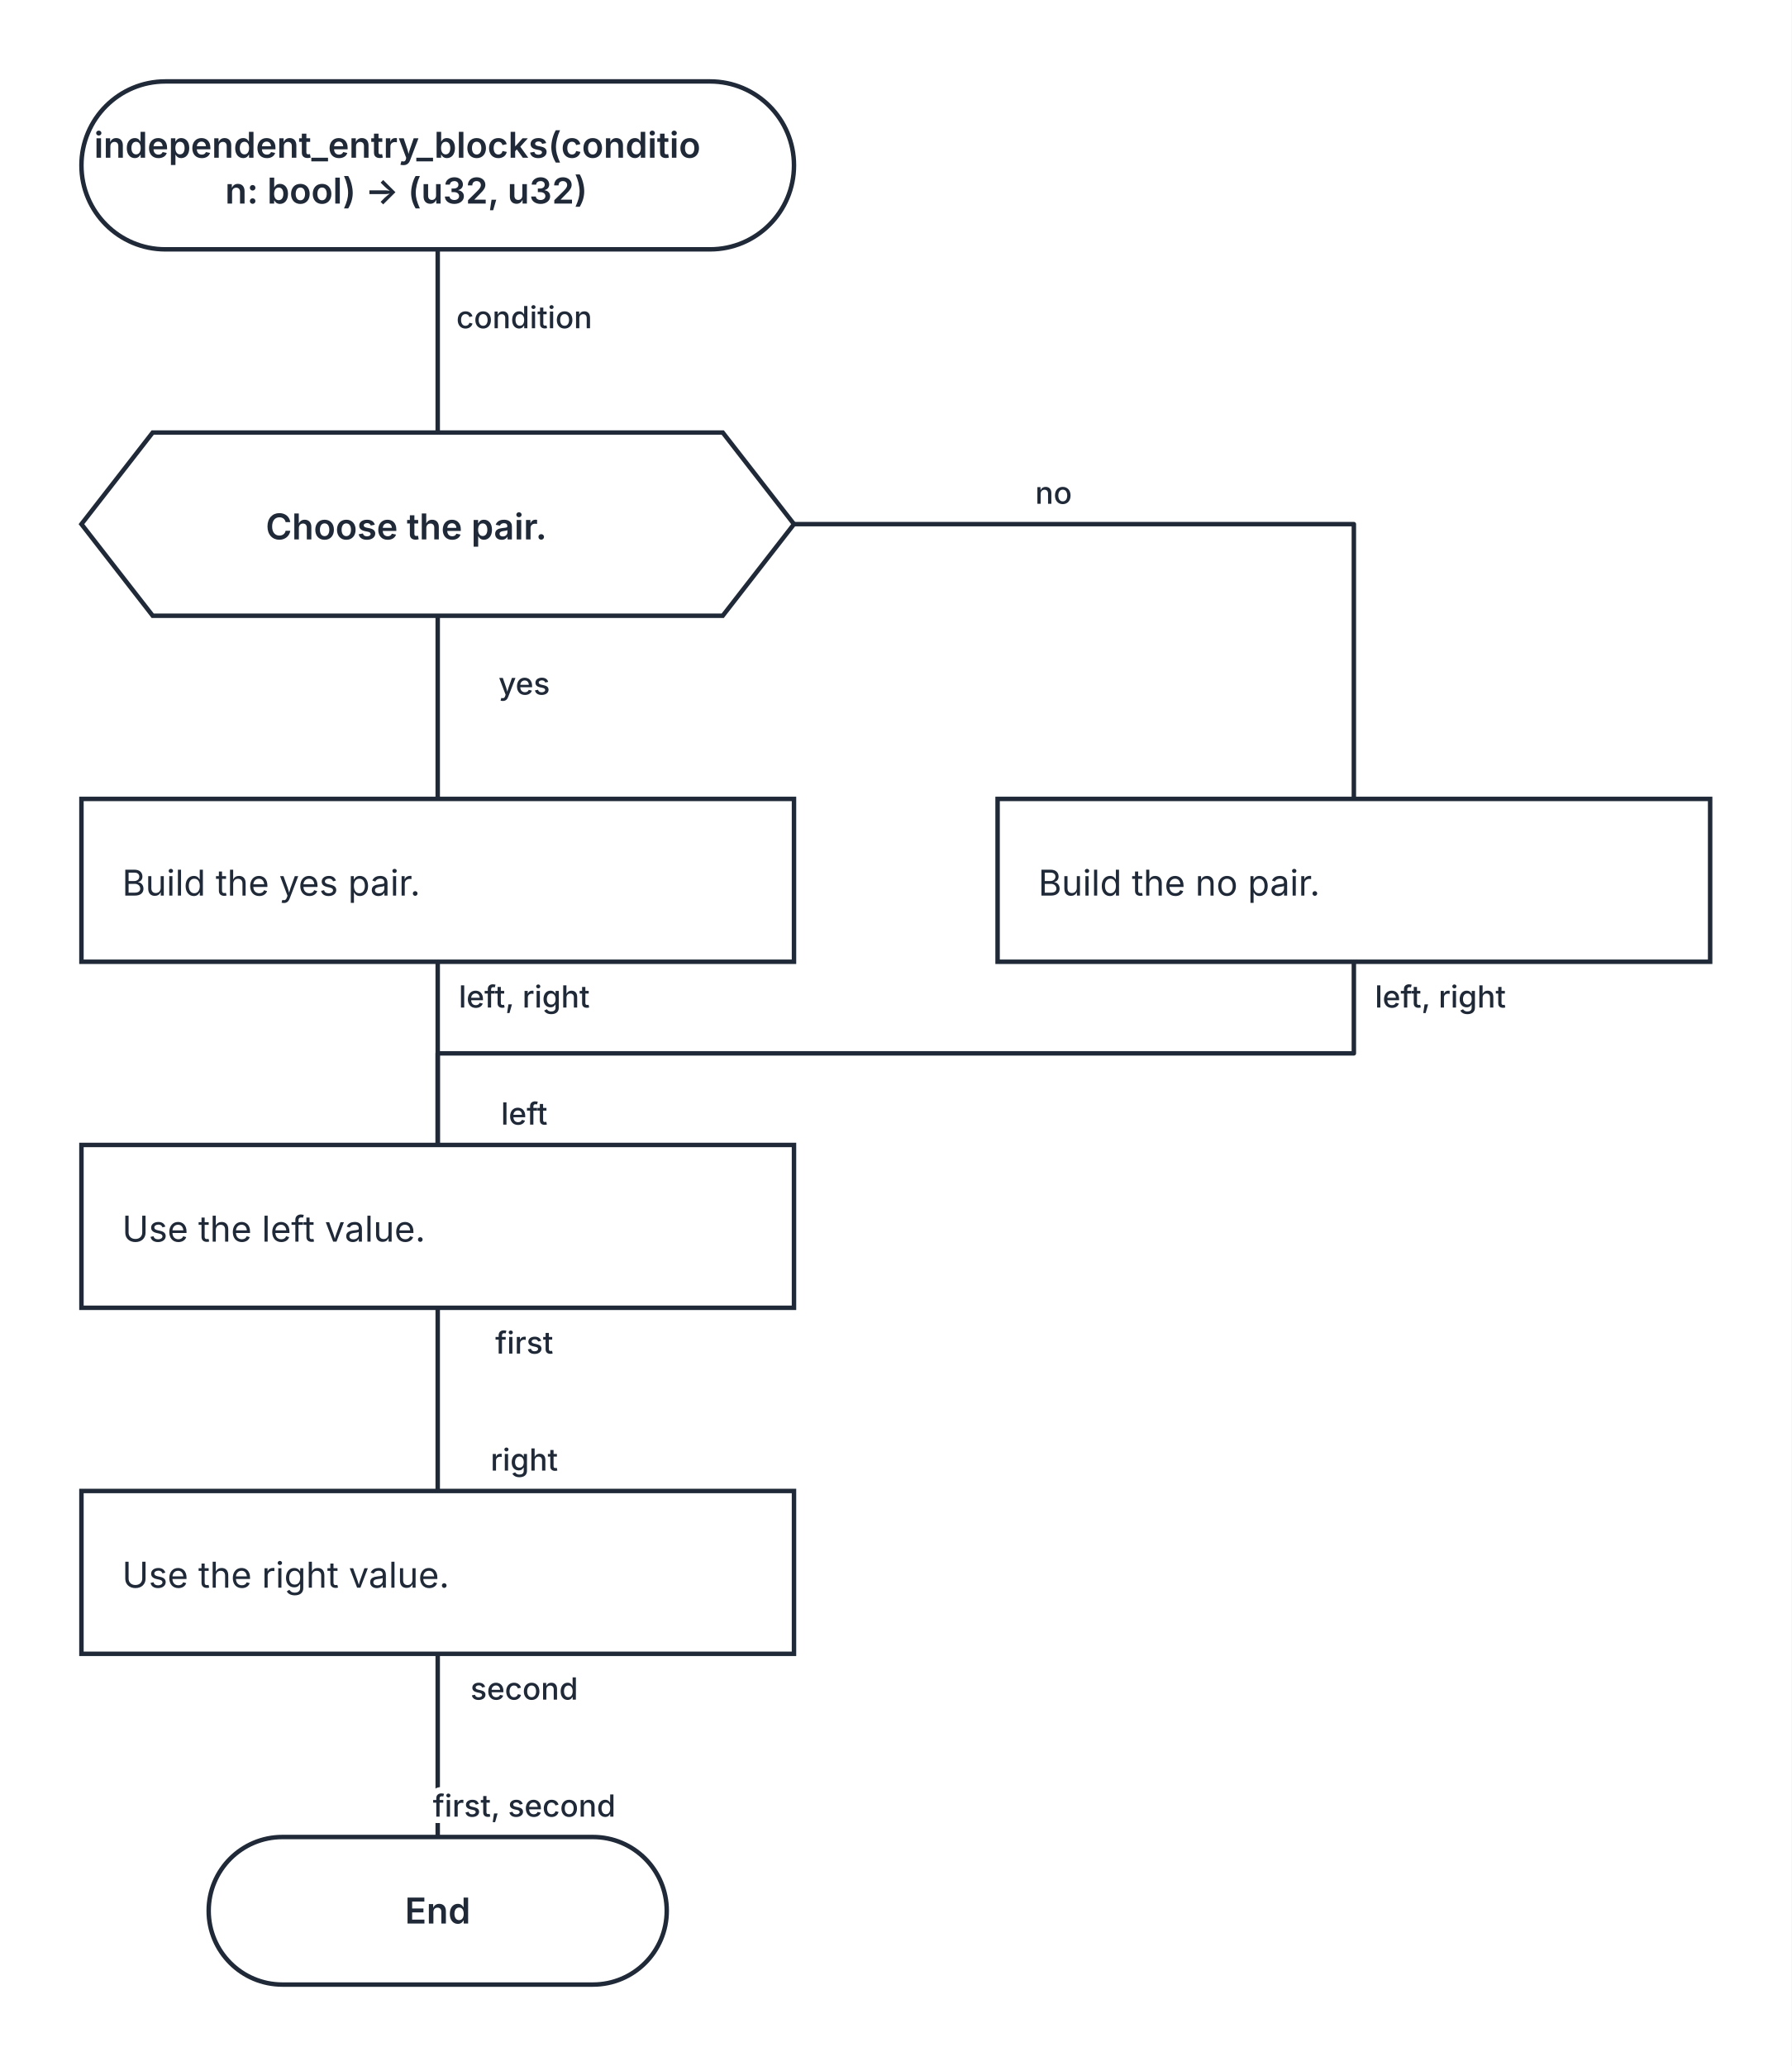
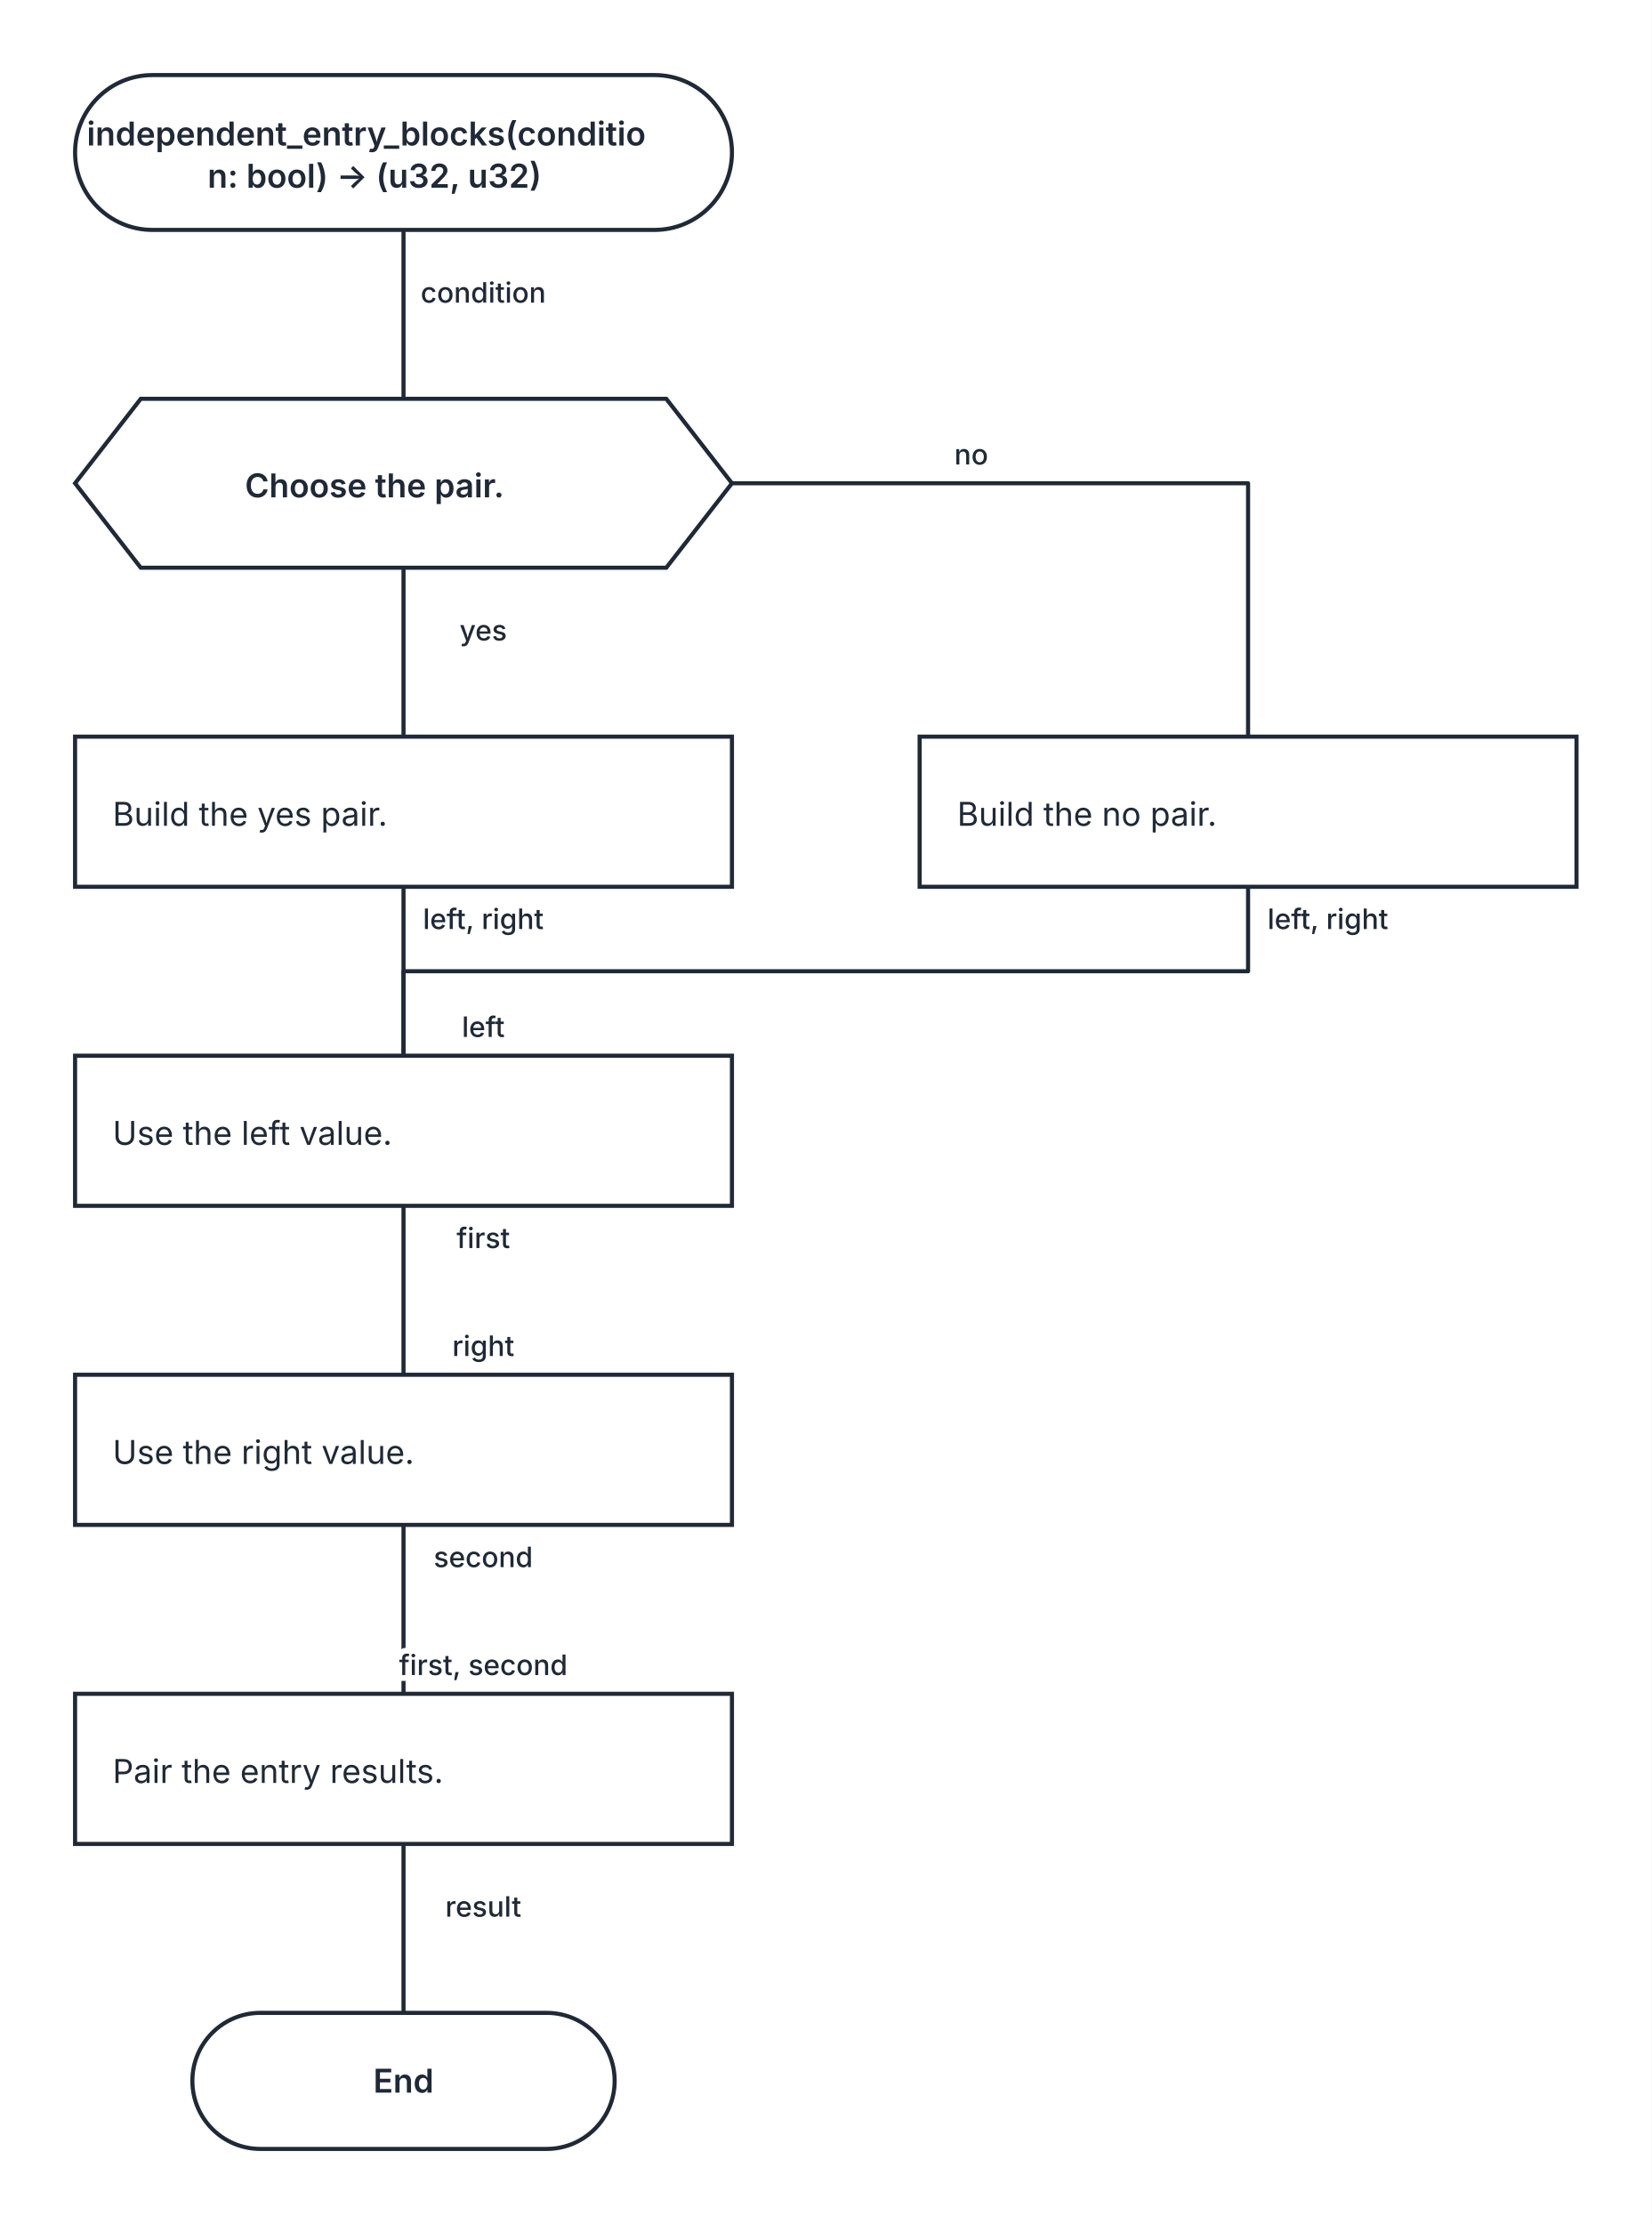
- <svg xmlns="http://www.w3.org/2000/svg" width="704" height="812" viewBox="0 0 704 812" role="img" aria-labelledby="kaalang-title" aria-describedby="kaalang-description">
+ <svg xmlns="http://www.w3.org/2000/svg" width="704" height="948" viewBox="0 0 704 948" role="img" aria-labelledby="kaalang-title" aria-describedby="kaalang-description">
  <defs>
    <style>
      svg { color: #1f2937; font-family: Inter, ui-sans-serif, system-ui, -apple-system, BlinkMacSystemFont, "Segoe UI", sans-serif; text-rendering: optimizeLegibility; }
      .edge { fill: none; stroke: currentColor; stroke-width: 1.75; stroke-linecap: square; stroke-linejoin: round; }
      .edge-label { fill: currentColor; font-size: 12px; font-weight: 500; paint-order: stroke; stroke: #ffffff; stroke-width: 5px; stroke-linejoin: round; text-anchor: middle; }
      .node-shape { fill: #ffffff; stroke: currentColor; stroke-width: 1.75; }
      .label { fill: currentColor; font-size: 14px; text-anchor: middle; }
      .start .label, .question .label, .select .label, .case .label, .end .label { font-weight: 600; }
      .action .label { font-weight: 400; text-anchor: start; }
    </style>
  </defs>
  <rect width="100%" height="100%" fill="#ffffff" />
  <g class="edges">
    <path class="edge" d="M 172 98 L 172 170" />
    <path class="edge" d="M 172 242 L 172 314" />
    <path class="edge" d="M 312 206 L 532 206 L 532 314" />
    <path class="edge" d="M 172 378 L 172 450" />
    <path class="edge" d="M 172 514 L 172 586" />
+     <path class="edge" d="M 172 650 L 172 722" />
    <path class="edge" d="M 532 378 L 532 414 L 172 414 L 172 450" />
-     <path class="edge" d="M 172 650 L 172 722" />
+     <path class="edge" d="M 172 786 L 172 858" />
    <text class="edge-label" x="214" y="129" xml:space="preserve">
      <tspan x="214" dy="0">condition</tspan>
    </text>
    <text class="edge-label" x="214" y="273" xml:space="preserve">
      <tspan x="214" dy="0">yes</tspan>
    </text>
    <text class="edge-label" x="422" y="198" xml:space="preserve">
      <tspan x="422" dy="0">no</tspan>
    </text>
    <text class="edge-label" x="214" y="442" xml:space="preserve">
      <tspan x="214" dy="0">left</tspan>
    </text>
    <text class="edge-label" x="214" y="396" xml:space="preserve">
      <tspan x="214" dy="0">left, right</tspan>
    </text>
    <text class="edge-label" x="574" y="396" xml:space="preserve">
      <tspan x="574" dy="0">left, right</tspan>
    </text>
    <text class="edge-label" x="214" y="578" xml:space="preserve">
      <tspan x="214" dy="0">right</tspan>
    </text>
    <text class="edge-label" x="214" y="532" xml:space="preserve">
      <tspan x="214" dy="0">first</tspan>
    </text>
    <text class="edge-label" x="214" y="714" xml:space="preserve">
      <tspan x="214" dy="0">first, second</tspan>
    </text>
    <text class="edge-label" x="214" y="668" xml:space="preserve">
      <tspan x="214" dy="0">second</tspan>
+     </text>
+     <text class="edge-label" x="214" y="817" xml:space="preserve">
+       <tspan x="214" dy="0">result</tspan>
    </text>
  </g>
  <g class="nodes">
    <g class="node start" transform="translate(172 65)">
      <rect class="node-shape" x="-140" y="-33" width="280" height="66" rx="33" />
      <text class="label" y="-3" xml:space="preserve">
        <tspan x="0" dy="0">independent_entry_blocks(conditio</tspan>
        <tspan x="0" dy="18">n: bool) -&gt; (u32, u32)</tspan>
      </text>
    </g>
    <g class="node question" transform="translate(172 206)">
      <polygon class="node-shape" points="-112,-36 112,-36 140,0 112,36 -112,36 -140,0" />
      <text class="label" y="6" xml:space="preserve">
        <tspan x="0" dy="0">Choose the pair.</tspan>
      </text>
    </g>
    <g class="node action" transform="translate(172 346)">
      <rect class="node-shape" x="-140" y="-32" width="280" height="64" />
      <text class="label" y="6" xml:space="preserve">
        <tspan x="-124" dy="0">Build the yes pair.</tspan>
      </text>
    </g>
    <g class="node action" transform="translate(532 346)">
      <rect class="node-shape" x="-140" y="-32" width="280" height="64" />
      <text class="label" y="6" xml:space="preserve">
        <tspan x="-124" dy="0">Build the no pair.</tspan>
      </text>
    </g>
    <g class="node action" transform="translate(172 482)">
      <rect class="node-shape" x="-140" y="-32" width="280" height="64" />
      <text class="label" y="6" xml:space="preserve">
        <tspan x="-124" dy="0">Use the left value.</tspan>
      </text>
    </g>
    <g class="node action" transform="translate(172 618)">
      <rect class="node-shape" x="-140" y="-32" width="280" height="64" />
      <text class="label" y="6" xml:space="preserve">
        <tspan x="-124" dy="0">Use the right value.</tspan>
      </text>
    </g>
-     <g class="node end" transform="translate(172 751)">
+     <g class="node action" transform="translate(172 754)">
+       <rect class="node-shape" x="-140" y="-32" width="280" height="64" />
+       <text class="label" y="6" xml:space="preserve">
+         <tspan x="-124" dy="0">Pair the entry results.</tspan>
+       </text>
+     </g>
+     <g class="node end" transform="translate(172 887)">
      <rect class="node-shape" x="-90" y="-29" width="180" height="58" rx="29" />
      <text class="label" y="5">End</text>
    </g>
  </g>
</svg>
